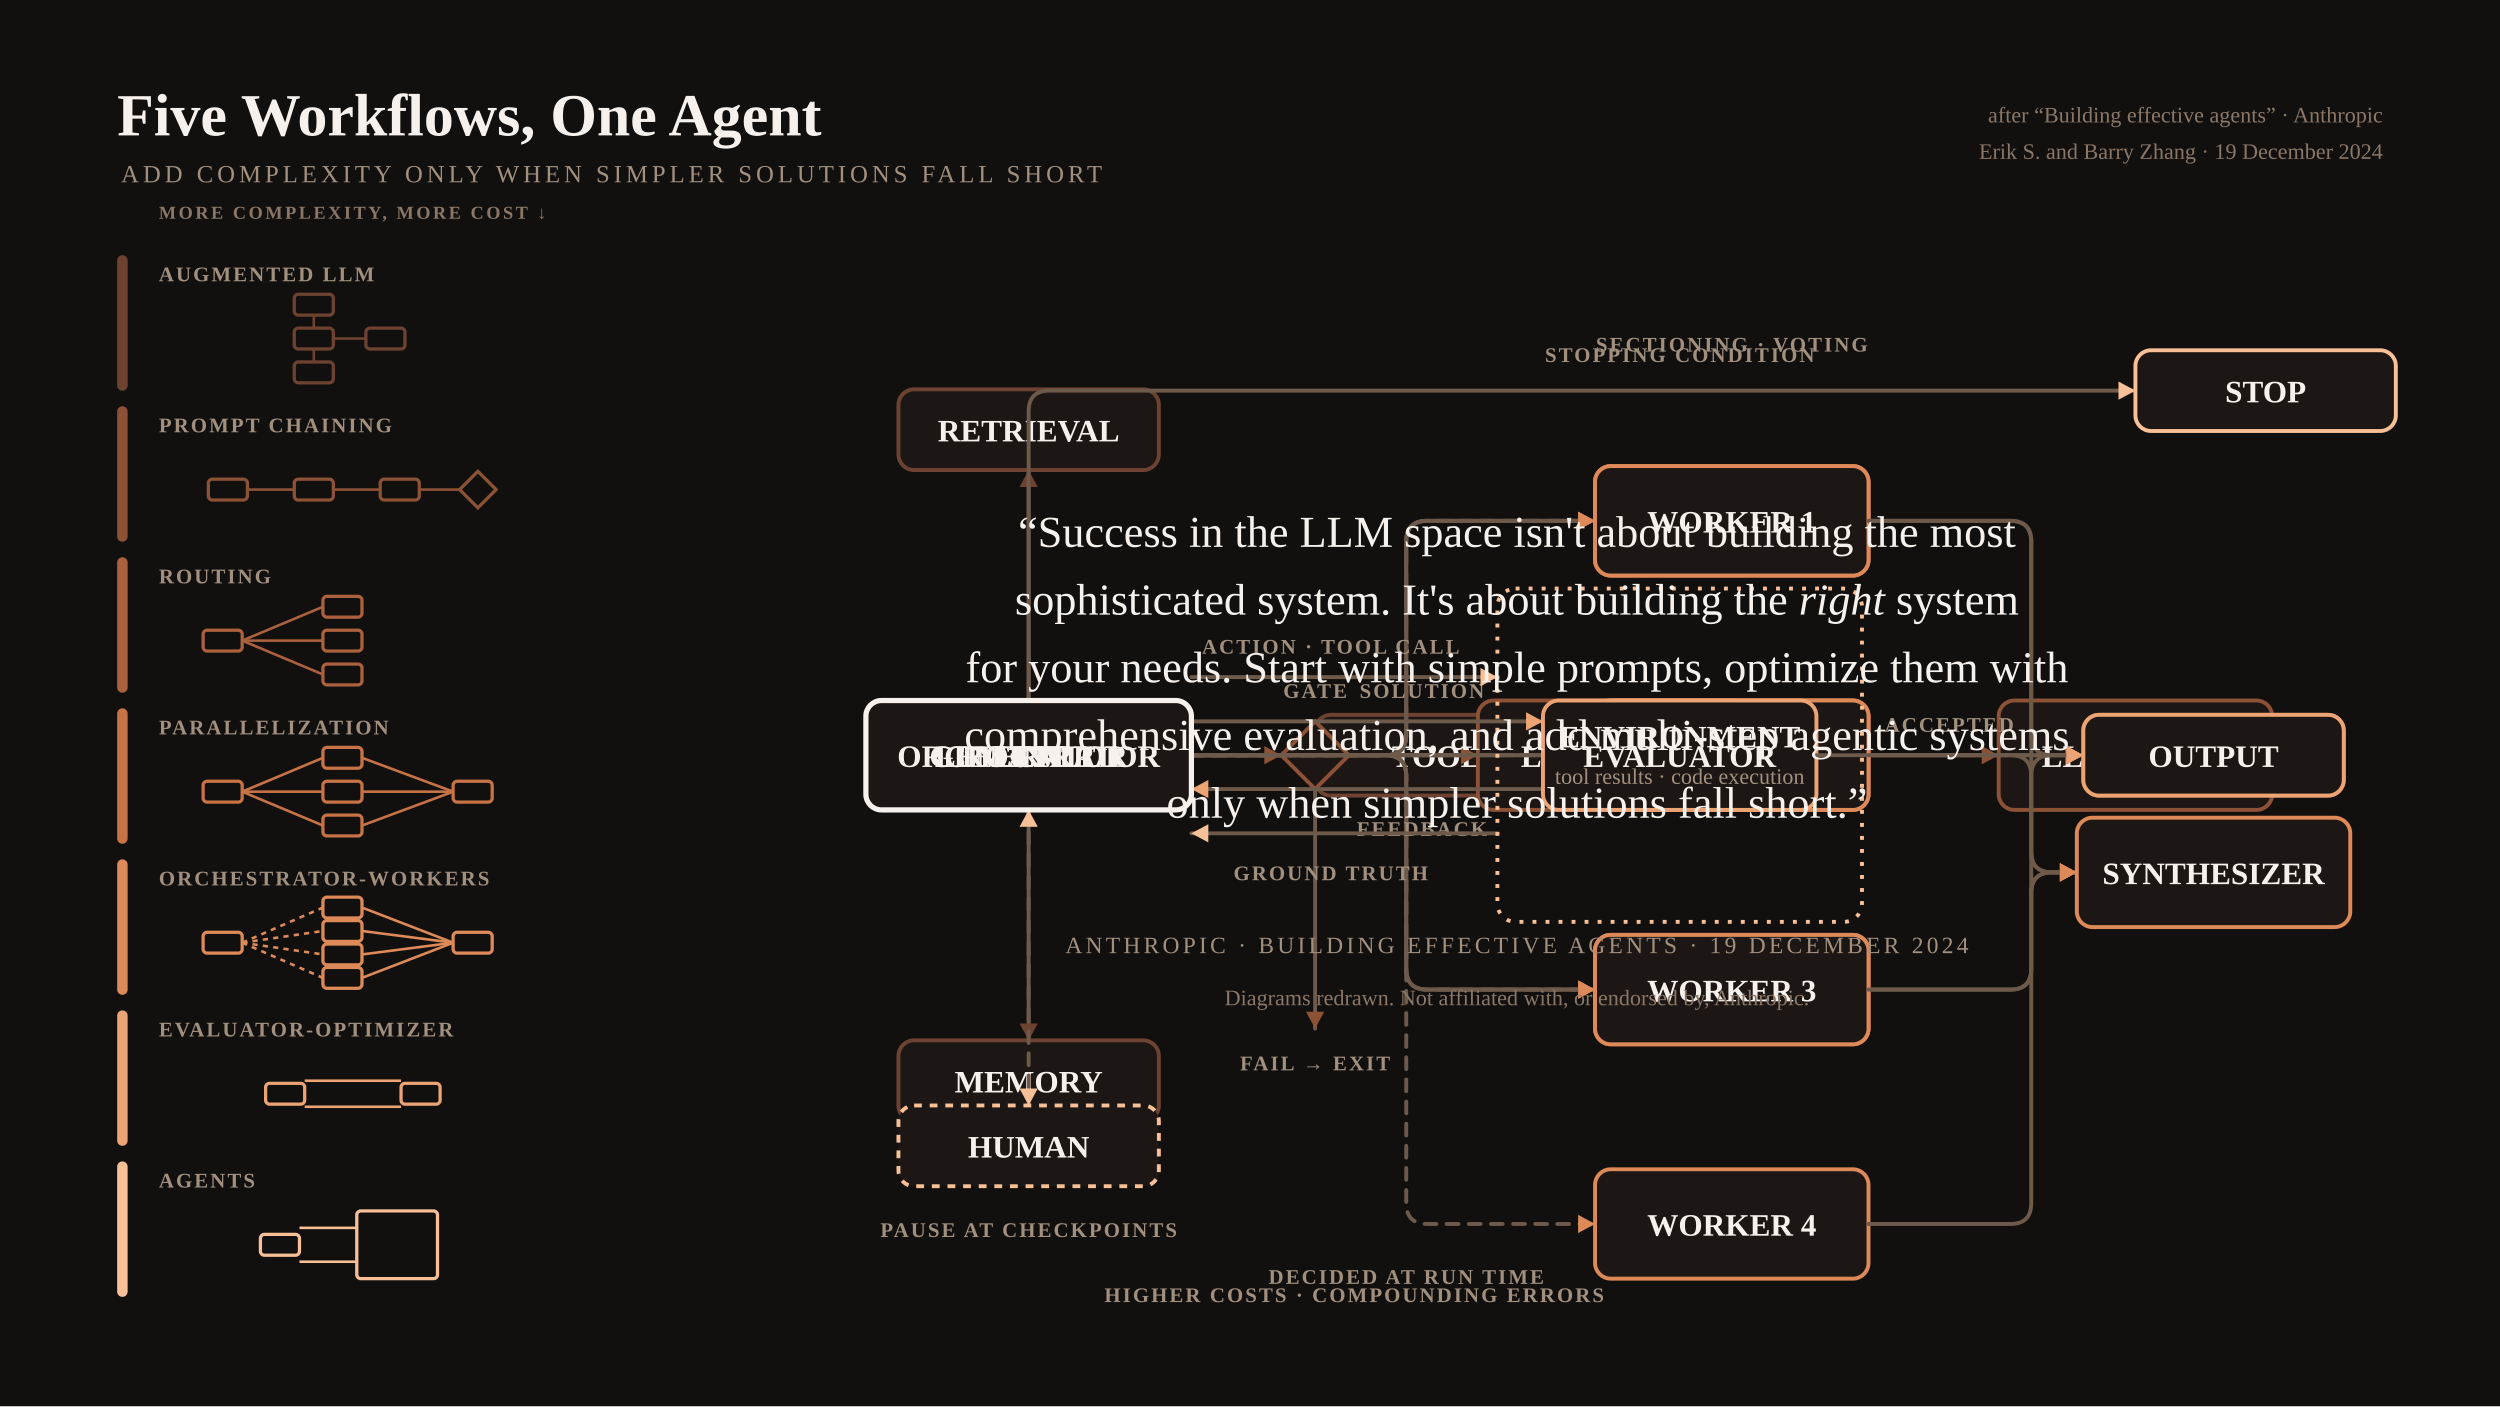
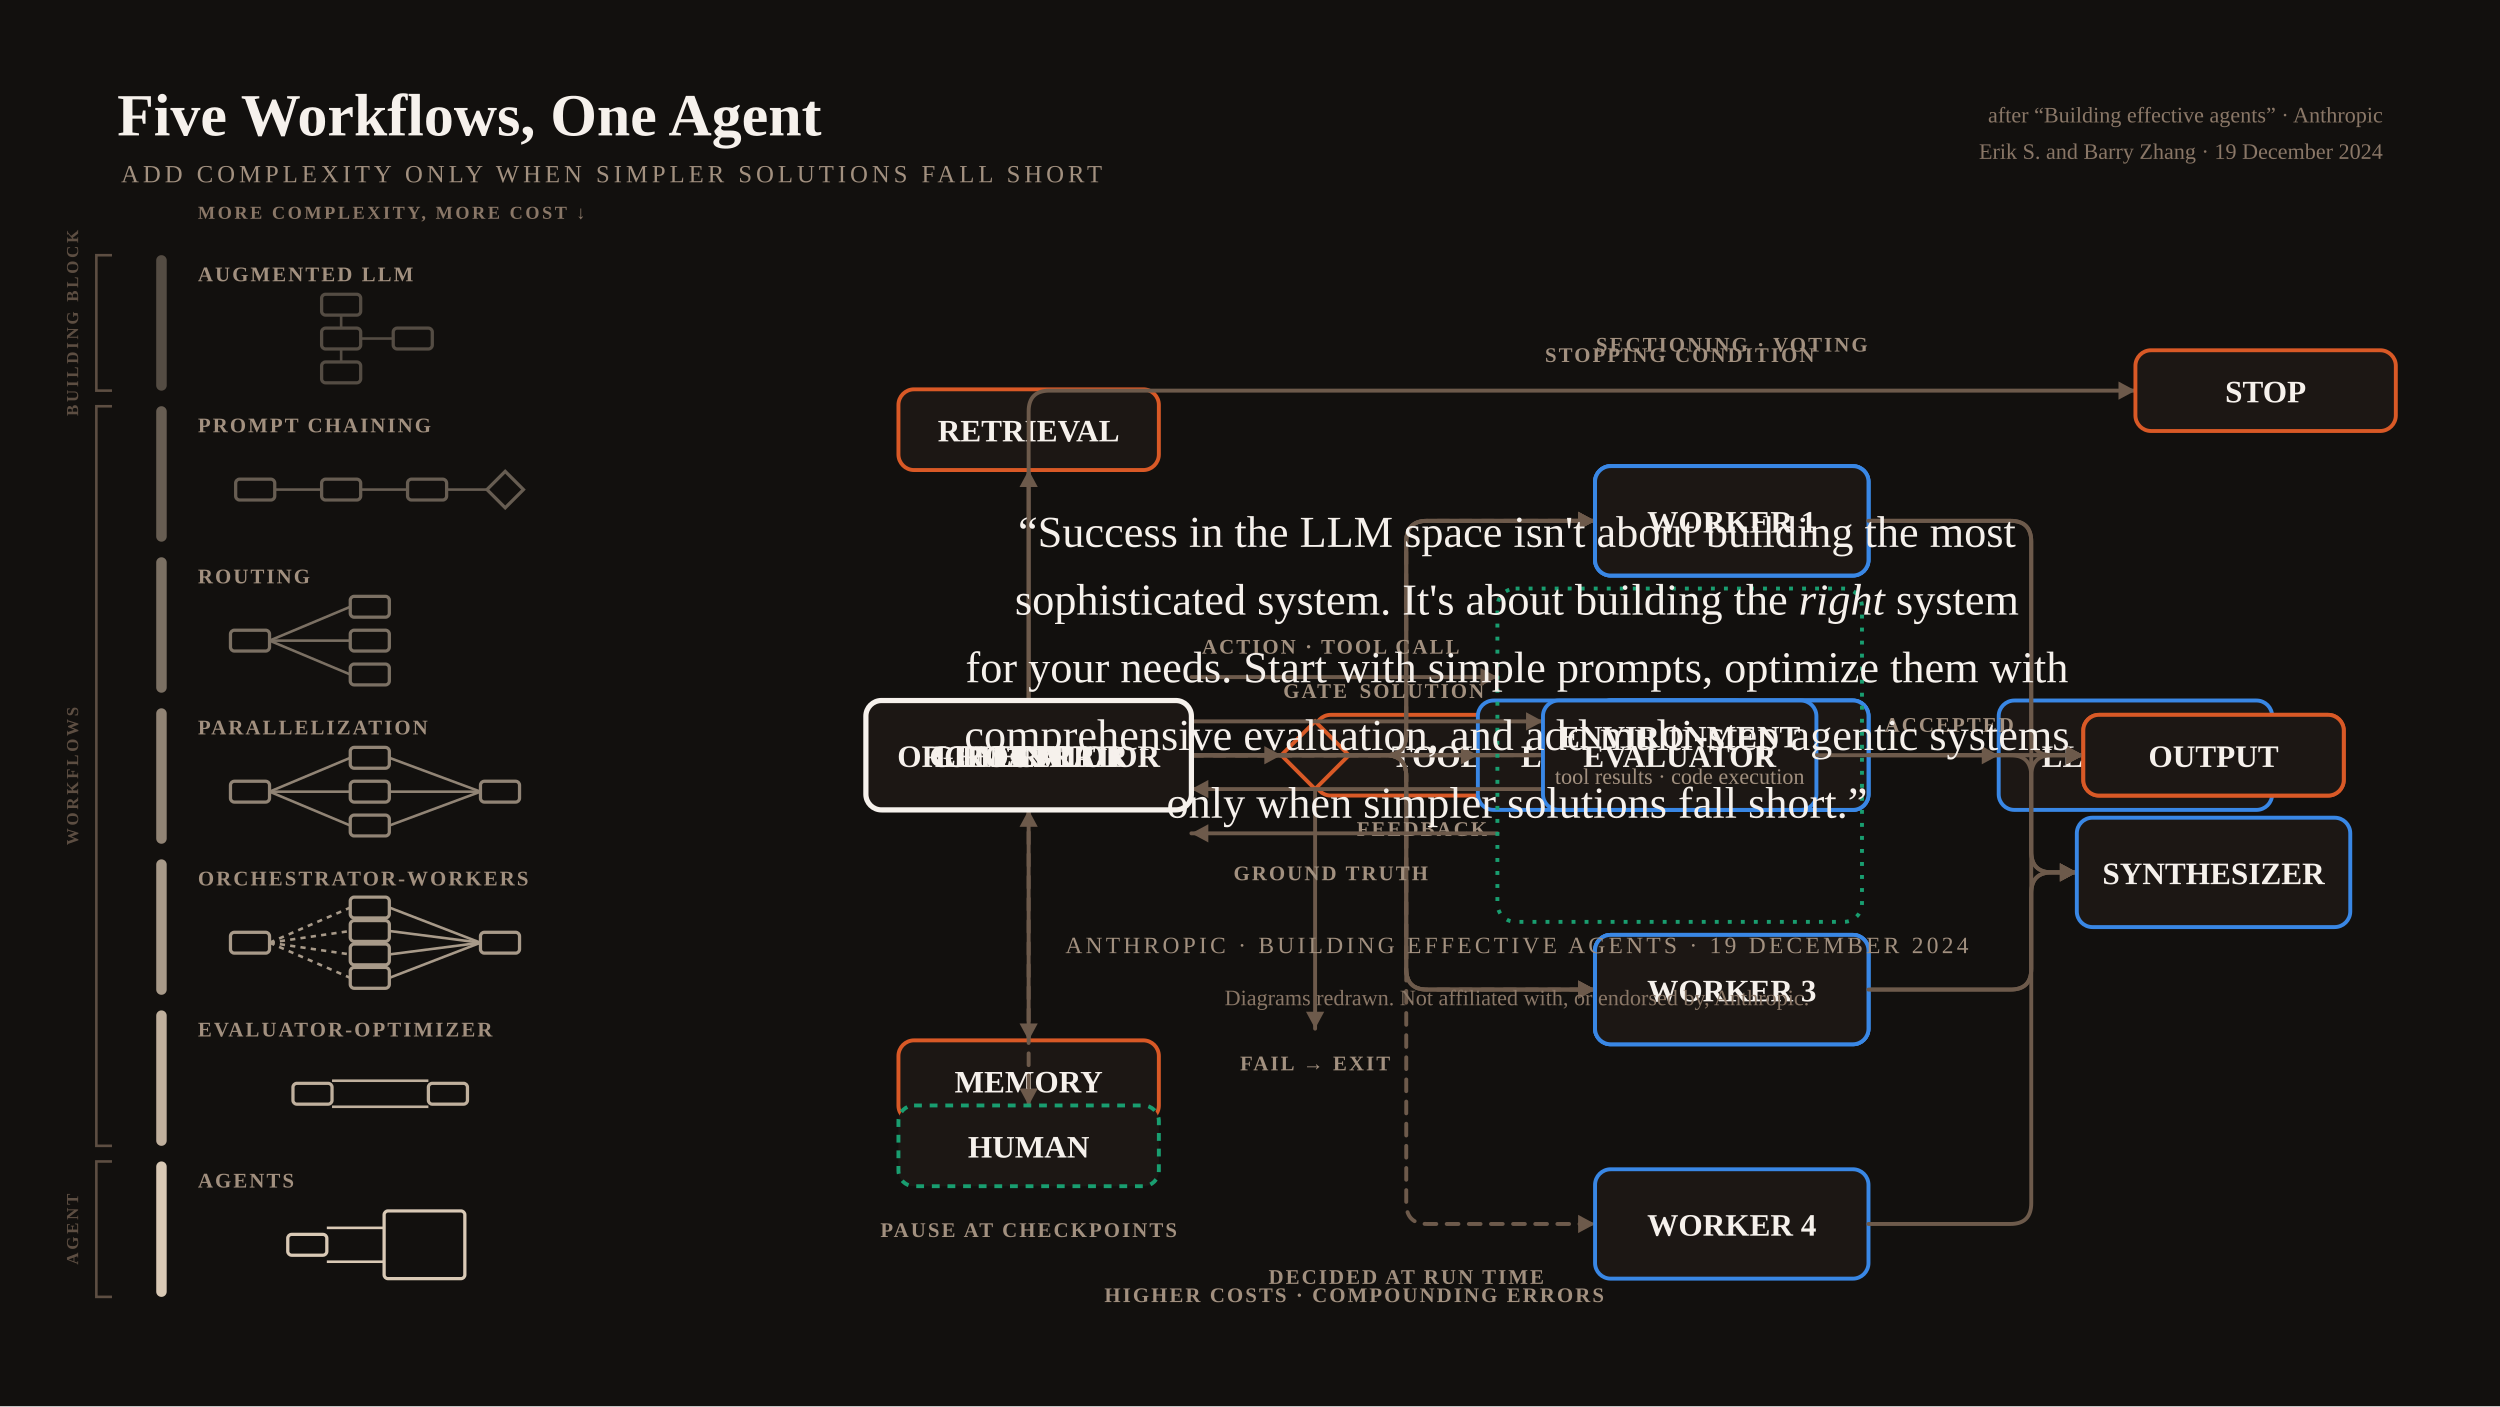
<svg xmlns="http://www.w3.org/2000/svg" viewBox="0 0 1920 1080" width="1920" height="1080" id="agent-patterns">
  <style>
	#agent-patterns { font-family: var(--diagram-font-family, Arial, "Liberation Sans", Helvetica, sans-serif); }
	.stage { fill: var(--scene-background-color, #12100e); }
	.panel { fill: var(--stage-panel-color, #1a1613); }

	/* ⚠️ No .edge may ever carry a stroke-dasharray -- `reveal` drives that same
	   attribute, so a dashed shaft revealed renders NOTHING, silently. The
	   dashed class exists to be FADED and is never revealed. */
	.edge      { fill: none; stroke: var(--edge-stroke-color, #6d5a4b); stroke-width: 3; stroke-linecap: round; }
	.edge-dash { fill: none; stroke: var(--edge-stroke-color, #6d5a4b); stroke-width: 3; stroke-linecap: round; stroke-dasharray: 9 8; }
+ 	/* An arrow is ONE object: the head takes its shaft's colour. It took the
+ 	   row's ramp step until the kinds existed, which made a head the only
+ 	   thing on the stage still painted by position. */
+ 	.ehead { fill: var(--edge-stroke-color, #6d5a4b); }
	.elabel { font-size: 16px; font-weight: 700; letter-spacing: 0.1em; fill: var(--edge-label-text-color, #a2907f); text-anchor: middle; }

+ 	/* ⚡ EVERY COLOUR ON THE STAGE NAMES A KIND. None of them is a row. */
+ 	.kind-model   { stroke: var(--kind-model-color, #3987e5); }
+ 	.kind-code    { stroke: var(--kind-code-color, #d95926); }
+ 	.kind-outside { stroke: var(--kind-outside-color, #199e70); }
	.node { fill: var(--node-fill-color, #1c1714); stroke-width: 3; }
	/* Not part of the system you build — the human and the environment. Dashed
	   for that reason, not for emphasis. */
	.outside { fill: var(--node-fill-color, #1c1714); stroke-width: 3; stroke-dasharray: 6 6; }
	/* The one shape that is the same in all seven pictures, so the one shape
	   that never takes the ramp. */
	.entry { fill: var(--node-fill-color, #1c1714); stroke: var(--entry-stroke-color, #f6f1ec); stroke-width: 4; }
	.env  { fill: none; stroke-width: 3; stroke-dasharray: 3 7; }
+ 	.bracket { fill: none; stroke: var(--bracket-color, #5d4e42); stroke-width: 2; }
+ 	.bracket-label { font-size: 13px; font-weight: 700; letter-spacing: 0.16em; fill: var(--bracket-color, #5d4e42); text-anchor: middle; }
	.gate { fill: var(--node-fill-color, #1c1714); stroke-width: 3; }
	.nt { font-size: 24px; font-weight: 700; fill: var(--node-title-text-color, #f6f1ec); text-anchor: middle; }
	.ns { font-size: 17px; fill: var(--node-detail-text-color, #a2907f); text-anchor: middle; }

	.rail-track { fill: var(--rail-track-stroke-color, #241e19); }
	.axis { font-size: 14px; font-weight: 700; letter-spacing: 0.14em; fill: var(--credit-text-color, #8a7767); }
	.ledger-name { font-size: 16px; font-weight: 700; letter-spacing: 0.1em; fill: var(--node-detail-text-color, #a2907f); }
	.mini-box { fill: none; stroke-width: 2.5; }
	.mini-edge { fill: none; stroke-width: 2; }
	.mini-edge-dash { fill: none; stroke-width: 2; stroke-dasharray: 4 4; }

	.title-main { font-size: 46px; font-weight: 700; fill: var(--node-title-text-color, #f6f1ec); }
	.title-sub  { font-size: 19px; letter-spacing: 0.16em; fill: var(--node-detail-text-color, #a2907f); }
	.credit { font-size: 17px; fill: var(--credit-text-color, #8a7767); text-anchor: end; }
	.quote  { font-size: 34px; fill: var(--node-title-text-color, #f6f1ec); text-anchor: middle; }
	.quote-who { font-size: 18px; letter-spacing: 0.14em; fill: var(--node-detail-text-color, #a2907f); text-anchor: middle; }
- 	.step-s1 { stroke: var(--step-1-color, #6e4230); }
- 	.step-f1 { fill: var(--step-1-color, #6e4230); }
- 	.step-m1 .mini-box, .step-m1 .mini-edge, .step-m1 .mini-edge-dash { stroke: var(--step-1-color, #6e4230); }
- 	.rail-1 { fill: var(--step-1-color, #6e4230); }
- 	.step-s2 { stroke: var(--step-2-color, #8d5136); }
- 	.step-f2 { fill: var(--step-2-color, #8d5136); }
- 	.step-m2 .mini-box, .step-m2 .mini-edge, .step-m2 .mini-edge-dash { stroke: var(--step-2-color, #8d5136); }
- 	.rail-2 { fill: var(--step-2-color, #8d5136); }
- 	.step-s3 { stroke: var(--step-3-color, #ab613d); }
- 	.step-f3 { fill: var(--step-3-color, #ab613d); }
- 	.step-m3 .mini-box, .step-m3 .mini-edge, .step-m3 .mini-edge-dash { stroke: var(--step-3-color, #ab613d); }
- 	.rail-3 { fill: var(--step-3-color, #ab613d); }
- 	.step-s4 { stroke: var(--step-4-color, #c87345); }
- 	.step-f4 { fill: var(--step-4-color, #c87345); }
- 	.step-m4 .mini-box, .step-m4 .mini-edge, .step-m4 .mini-edge-dash { stroke: var(--step-4-color, #c87345); }
- 	.rail-4 { fill: var(--step-4-color, #c87345); }
- 	.step-s5 { stroke: var(--step-5-color, #dd8a58); }
- 	.step-f5 { fill: var(--step-5-color, #dd8a58); }
- 	.step-m5 .mini-box, .step-m5 .mini-edge, .step-m5 .mini-edge-dash { stroke: var(--step-5-color, #dd8a58); }
- 	.rail-5 { fill: var(--step-5-color, #dd8a58); }
- 	.step-s6 { stroke: var(--step-6-color, #eda474); }
- 	.step-f6 { fill: var(--step-6-color, #eda474); }
- 	.step-m6 .mini-box, .step-m6 .mini-edge, .step-m6 .mini-edge-dash { stroke: var(--step-6-color, #eda474); }
- 	.rail-6 { fill: var(--step-6-color, #eda474); }
- 	.step-s7 { stroke: var(--step-7-color, #f8c096); }
- 	.step-f7 { fill: var(--step-7-color, #f8c096); }
- 	.step-m7 .mini-box, .step-m7 .mini-edge, .step-m7 .mini-edge-dash { stroke: var(--step-7-color, #f8c096); }
- 	.rail-7 { fill: var(--step-7-color, #f8c096); }
+ 	.step-m1 .mini-box, .step-m1 .mini-edge, .step-m1 .mini-edge-dash { stroke: var(--step-1-color, #544c43); }
+ 	.rail-1 { fill: var(--step-1-color, #544c43); }
+ 	.step-m2 .mini-box, .step-m2 .mini-edge, .step-m2 .mini-edge-dash { stroke: var(--step-2-color, #675d52); }
+ 	.rail-2 { fill: var(--step-2-color, #675d52); }
+ 	.step-m3 .mini-box, .step-m3 .mini-edge, .step-m3 .mini-edge-dash { stroke: var(--step-3-color, #7b7063); }
+ 	.rail-3 { fill: var(--step-3-color, #7b7063); }
+ 	.step-m4 .mini-box, .step-m4 .mini-edge, .step-m4 .mini-edge-dash { stroke: var(--step-4-color, #918475); }
+ 	.rail-4 { fill: var(--step-4-color, #918475); }
+ 	.step-m5 .mini-box, .step-m5 .mini-edge, .step-m5 .mini-edge-dash { stroke: var(--step-5-color, #a89a89); }
+ 	.rail-5 { fill: var(--step-5-color, #a89a89); }
+ 	.step-m6 .mini-box, .step-m6 .mini-edge, .step-m6 .mini-edge-dash { stroke: var(--step-6-color, #c0b09d); }
+ 	.rail-6 { fill: var(--step-6-color, #c0b09d); }
+ 	.step-m7 .mini-box, .step-m7 .mini-edge, .step-m7 .mini-edge-dash { stroke: var(--step-7-color, #d9c9b5); }
+ 	.rail-7 { fill: var(--step-7-color, #d9c9b5); }
	</style>
  <rect id="stage" class="stage" x="0" y="0" width="1920" height="1080" />
  <g id="masthead">
    <text id="title-main" class="title-main" x="90" y="104">Five Workflows, One Agent</text>
    <text id="title-sub" class="title-sub" x="93" y="140">ADD COMPLEXITY ONLY WHEN SIMPLER SOLUTIONS FALL SHORT</text>
    <text id="credit-1" class="credit" x="1830" y="94">after “Building effective agents” · Anthropic</text>
    <text id="credit-2" class="credit" x="1830" y="122">Erik S. and Barry Zhang · 19 December 2024</text>
  </g>
-   <text id="axis-label" class="axis" x="122" y="168">MORE COMPLEXITY, MORE COST ↓</text>
-   <rect id="rail-track-atom" class="rail-track" x="90" y="196" width="8" height="104" rx="4" />
-   <rect id="rail-atom" class="rail-1" x="90" y="196" width="8" height="104" rx="4" />
-   <text id="name-atom" class="ledger-name" x="122" y="216">AUGMENTED LLM</text>
+   <path id="bracket-block" class="bracket" d="M 86 196 L 74 196 L 74 300 L 86 300" />
+   <text id="bracket-label-block" class="bracket-label" transform="rotate(-90 60 248)" x="60" y="248">BUILDING BLOCK</text>
+   <path id="bracket-workflows" class="bracket" d="M 86 312 L 74 312 L 74 880 L 86 880" />
+   <text id="bracket-label-workflows" class="bracket-label" transform="rotate(-90 60 596)" x="60" y="596">WORKFLOWS</text>
+   <path id="bracket-agent" class="bracket" d="M 86 892 L 74 892 L 74 996 L 86 996" />
+   <text id="bracket-label-agent" class="bracket-label" transform="rotate(-90 60 944)" x="60" y="944">AGENT</text>
+   <text id="axis-label" class="axis" x="152" y="168">MORE COMPLEXITY, MORE COST ↓</text>
+   <rect id="rail-track-atom" class="rail-track" x="120" y="196" width="8" height="104" rx="4" />
+   <rect id="rail-atom" class="rail-1" x="120" y="196" width="8" height="104" rx="4" />
+   <text id="name-atom" class="ledger-name" x="152" y="216">AUGMENTED LLM</text>
  <g id="mini-atom" class="mini step-m1">
-     <rect class="mini-box" x="226.0" y="252.0" width="30" height="16" rx="3" />
-     <path class="mini-edge" d="M 241.0 252.0 L 241.0 242.0" />
-     <path class="mini-edge" d="M 241.0 268.0 L 241.0 278.0" />
-     <path class="mini-edge" d="M 256.0 260.0 L 281.0 260.0" />
-     <rect class="mini-box" x="226.0" y="226.0" width="30" height="16" rx="3" />
-     <rect class="mini-box" x="226.0" y="278.0" width="30" height="16" rx="3" />
-     <rect class="mini-box" x="281.0" y="252.0" width="30" height="16" rx="3" />
-   </g>
-   <rect id="rail-track-chain" class="rail-track" x="90" y="312" width="8" height="104" rx="4" />
-   <rect id="rail-chain" class="rail-2" x="90" y="312" width="8" height="104" rx="4" />
-   <text id="name-chain" class="ledger-name" x="122" y="332">PROMPT CHAINING</text>
+     <rect class="mini-box" x="247.0" y="252.0" width="30" height="16" rx="3" />
+     <path class="mini-edge" d="M 262.0 252.0 L 262.0 242.0" />
+     <path class="mini-edge" d="M 262.0 268.0 L 262.0 278.0" />
+     <path class="mini-edge" d="M 277.0 260.0 L 302.0 260.0" />
+     <rect class="mini-box" x="247.0" y="226.0" width="30" height="16" rx="3" />
+     <rect class="mini-box" x="247.0" y="278.0" width="30" height="16" rx="3" />
+     <rect class="mini-box" x="302.0" y="252.0" width="30" height="16" rx="3" />
+   </g>
+   <rect id="rail-track-chain" class="rail-track" x="120" y="312" width="8" height="104" rx="4" />
+   <rect id="rail-chain" class="rail-2" x="120" y="312" width="8" height="104" rx="4" />
+   <text id="name-chain" class="ledger-name" x="152" y="332">PROMPT CHAINING</text>
  <g id="mini-chain" class="mini step-m2">
-     <rect class="mini-box" x="160.0" y="368.0" width="30" height="16" rx="3" />
-     <rect class="mini-box" x="226.0" y="368.0" width="30" height="16" rx="3" />
-     <path class="mini-edge" d="M 190.0 376.0 L 226.0 376.0" />
-     <rect class="mini-box" x="292.0" y="368.0" width="30" height="16" rx="3" />
-     <path class="mini-edge" d="M 256.0 376.0 L 292.0 376.0" />
-     <path class="mini-edge" d="M 322.0 376.0 L 353.0 376.0" />
-     <polygon class="mini-box" points="367.0,362.0 381.0,376.0 367.0,390.0 353.0,376.0" />
-   </g>
-   <rect id="rail-track-route" class="rail-track" x="90" y="428" width="8" height="104" rx="4" />
-   <rect id="rail-route" class="rail-3" x="90" y="428" width="8" height="104" rx="4" />
-   <text id="name-route" class="ledger-name" x="122" y="448">ROUTING</text>
+     <rect class="mini-box" x="181.0" y="368.0" width="30" height="16" rx="3" />
+     <rect class="mini-box" x="247.0" y="368.0" width="30" height="16" rx="3" />
+     <path class="mini-edge" d="M 211.0 376.0 L 247.0 376.0" />
+     <rect class="mini-box" x="313.0" y="368.0" width="30" height="16" rx="3" />
+     <path class="mini-edge" d="M 277.0 376.0 L 313.0 376.0" />
+     <path class="mini-edge" d="M 343.0 376.0 L 374.0 376.0" />
+     <polygon class="mini-box" points="388.0,362.0 402.0,376.0 388.0,390.0 374.0,376.0" />
+   </g>
+   <rect id="rail-track-route" class="rail-track" x="120" y="428" width="8" height="104" rx="4" />
+   <rect id="rail-route" class="rail-3" x="120" y="428" width="8" height="104" rx="4" />
+   <text id="name-route" class="ledger-name" x="152" y="448">ROUTING</text>
  <g id="mini-route" class="mini step-m3">
-     <rect class="mini-box" x="156.0" y="484.0" width="30" height="16" rx="3" />
-     <path class="mini-edge" d="M 186.0 492.0 L 248.0 466.0" />
-     <rect class="mini-box" x="248.0" y="458.0" width="30" height="16" rx="3" />
-     <path class="mini-edge" d="M 186.0 492.0 L 248.0 492.0" />
-     <rect class="mini-box" x="248.0" y="484.0" width="30" height="16" rx="3" />
-     <path class="mini-edge" d="M 186.0 492.0 L 248.0 518.0" />
-     <rect class="mini-box" x="248.0" y="510.0" width="30" height="16" rx="3" />
-   </g>
-   <rect id="rail-track-parallel" class="rail-track" x="90" y="544" width="8" height="104" rx="4" />
-   <rect id="rail-parallel" class="rail-4" x="90" y="544" width="8" height="104" rx="4" />
-   <text id="name-parallel" class="ledger-name" x="122" y="564">PARALLELIZATION</text>
+     <rect class="mini-box" x="177.0" y="484.0" width="30" height="16" rx="3" />
+     <path class="mini-edge" d="M 207.0 492.0 L 269.0 466.0" />
+     <rect class="mini-box" x="269.0" y="458.0" width="30" height="16" rx="3" />
+     <path class="mini-edge" d="M 207.0 492.0 L 269.0 492.0" />
+     <rect class="mini-box" x="269.0" y="484.0" width="30" height="16" rx="3" />
+     <path class="mini-edge" d="M 207.0 492.0 L 269.0 518.0" />
+     <rect class="mini-box" x="269.0" y="510.0" width="30" height="16" rx="3" />
+   </g>
+   <rect id="rail-track-parallel" class="rail-track" x="120" y="544" width="8" height="104" rx="4" />
+   <rect id="rail-parallel" class="rail-4" x="120" y="544" width="8" height="104" rx="4" />
+   <text id="name-parallel" class="ledger-name" x="152" y="564">PARALLELIZATION</text>
  <g id="mini-parallel" class="mini step-m4">
-     <rect class="mini-box" x="156.0" y="600.0" width="30" height="16" rx="3" />
-     <path class="mini-edge" d="M 186.0 608.0 L 248.0 582.0" />
-     <rect class="mini-box" x="248.0" y="574.0" width="30" height="16" rx="3" />
-     <path class="mini-edge" d="M 186.0 608.0 L 248.0 608.0" />
-     <rect class="mini-box" x="248.0" y="600.0" width="30" height="16" rx="3" />
-     <path class="mini-edge" d="M 186.0 608.0 L 248.0 634.0" />
-     <rect class="mini-box" x="248.0" y="626.0" width="30" height="16" rx="3" />
-     <path class="mini-edge" d="M 278.0 582.0 L 348.0 608.0" />
-     <path class="mini-edge" d="M 278.0 608.0 L 348.0 608.0" />
-     <path class="mini-edge" d="M 278.0 634.0 L 348.0 608.0" />
-     <rect class="mini-box" x="348.0" y="600.0" width="30" height="16" rx="3" />
-   </g>
-   <rect id="rail-track-orchestrate" class="rail-track" x="90" y="660" width="8" height="104" rx="4" />
-   <rect id="rail-orchestrate" class="rail-5" x="90" y="660" width="8" height="104" rx="4" />
-   <text id="name-orchestrate" class="ledger-name" x="122" y="680">ORCHESTRATOR-WORKERS</text>
+     <rect class="mini-box" x="177.0" y="600.0" width="30" height="16" rx="3" />
+     <path class="mini-edge" d="M 207.0 608.0 L 269.0 582.0" />
+     <rect class="mini-box" x="269.0" y="574.0" width="30" height="16" rx="3" />
+     <path class="mini-edge" d="M 207.0 608.0 L 269.0 608.0" />
+     <rect class="mini-box" x="269.0" y="600.0" width="30" height="16" rx="3" />
+     <path class="mini-edge" d="M 207.0 608.0 L 269.0 634.0" />
+     <rect class="mini-box" x="269.0" y="626.0" width="30" height="16" rx="3" />
+     <path class="mini-edge" d="M 299.0 582.0 L 369.0 608.0" />
+     <path class="mini-edge" d="M 299.0 608.0 L 369.0 608.0" />
+     <path class="mini-edge" d="M 299.0 634.0 L 369.0 608.0" />
+     <rect class="mini-box" x="369.0" y="600.0" width="30" height="16" rx="3" />
+   </g>
+   <rect id="rail-track-orchestrate" class="rail-track" x="120" y="660" width="8" height="104" rx="4" />
+   <rect id="rail-orchestrate" class="rail-5" x="120" y="660" width="8" height="104" rx="4" />
+   <text id="name-orchestrate" class="ledger-name" x="152" y="680">ORCHESTRATOR-WORKERS</text>
  <g id="mini-orchestrate" class="mini step-m5">
-     <rect class="mini-box" x="156.0" y="716.0" width="30" height="16" rx="3" />
-     <path class="mini-edge-dash" d="M 186.0 724.0 L 248.0 697.0" />
-     <rect class="mini-box" x="248.0" y="689.0" width="30" height="16" rx="3" />
-     <path class="mini-edge-dash" d="M 186.0 724.0 L 248.0 715.0" />
-     <rect class="mini-box" x="248.0" y="707.0" width="30" height="16" rx="3" />
-     <path class="mini-edge-dash" d="M 186.0 724.0 L 248.0 733.0" />
-     <rect class="mini-box" x="248.0" y="725.0" width="30" height="16" rx="3" />
-     <path class="mini-edge-dash" d="M 186.0 724.0 L 248.0 751.0" />
-     <rect class="mini-box" x="248.0" y="743.0" width="30" height="16" rx="3" />
-     <path class="mini-edge" d="M 278.0 697.0 L 348.0 724.0" />
-     <path class="mini-edge" d="M 278.0 715.0 L 348.0 724.0" />
-     <path class="mini-edge" d="M 278.0 733.0 L 348.0 724.0" />
-     <path class="mini-edge" d="M 278.0 751.0 L 348.0 724.0" />
-     <rect class="mini-box" x="348.0" y="716.0" width="30" height="16" rx="3" />
-   </g>
-   <rect id="rail-track-evaluate" class="rail-track" x="90" y="776" width="8" height="104" rx="4" />
-   <rect id="rail-evaluate" class="rail-6" x="90" y="776" width="8" height="104" rx="4" />
-   <text id="name-evaluate" class="ledger-name" x="122" y="796">EVALUATOR-OPTIMIZER</text>
+     <rect class="mini-box" x="177.0" y="716.0" width="30" height="16" rx="3" />
+     <path class="mini-edge-dash" d="M 207.0 724.0 L 269.0 697.0" />
+     <rect class="mini-box" x="269.0" y="689.0" width="30" height="16" rx="3" />
+     <path class="mini-edge-dash" d="M 207.0 724.0 L 269.0 715.0" />
+     <rect class="mini-box" x="269.0" y="707.0" width="30" height="16" rx="3" />
+     <path class="mini-edge-dash" d="M 207.0 724.0 L 269.0 733.0" />
+     <rect class="mini-box" x="269.0" y="725.0" width="30" height="16" rx="3" />
+     <path class="mini-edge-dash" d="M 207.0 724.0 L 269.0 751.0" />
+     <rect class="mini-box" x="269.0" y="743.0" width="30" height="16" rx="3" />
+     <path class="mini-edge" d="M 299.0 697.0 L 369.0 724.0" />
+     <path class="mini-edge" d="M 299.0 715.0 L 369.0 724.0" />
+     <path class="mini-edge" d="M 299.0 733.0 L 369.0 724.0" />
+     <path class="mini-edge" d="M 299.0 751.0 L 369.0 724.0" />
+     <rect class="mini-box" x="369.0" y="716.0" width="30" height="16" rx="3" />
+   </g>
+   <rect id="rail-track-evaluate" class="rail-track" x="120" y="776" width="8" height="104" rx="4" />
+   <rect id="rail-evaluate" class="rail-6" x="120" y="776" width="8" height="104" rx="4" />
+   <text id="name-evaluate" class="ledger-name" x="152" y="796">EVALUATOR-OPTIMIZER</text>
  <g id="mini-evaluate" class="mini step-m6">
-     <rect class="mini-box" x="204.0" y="832.0" width="30" height="16" rx="3" />
-     <rect class="mini-box" x="308.0" y="832.0" width="30" height="16" rx="3" />
-     <path class="mini-edge" d="M 234.0 830.0 L 308.0 830.0" />
-     <path class="mini-edge" d="M 308.0 850.0 L 234.0 850.0" />
-   </g>
-   <rect id="rail-track-agent" class="rail-track" x="90" y="892" width="8" height="104" rx="4" />
-   <rect id="rail-agent" class="rail-7" x="90" y="892" width="8" height="104" rx="4" />
-   <text id="name-agent" class="ledger-name" x="122" y="912">AGENTS</text>
+     <rect class="mini-box" x="225.0" y="832.0" width="30" height="16" rx="3" />
+     <rect class="mini-box" x="329.0" y="832.0" width="30" height="16" rx="3" />
+     <path class="mini-edge" d="M 255.0 830.0 L 329.0 830.0" />
+     <path class="mini-edge" d="M 329.0 850.0 L 255.0 850.0" />
+   </g>
+   <rect id="rail-track-agent" class="rail-track" x="120" y="892" width="8" height="104" rx="4" />
+   <rect id="rail-agent" class="rail-7" x="120" y="892" width="8" height="104" rx="4" />
+   <text id="name-agent" class="ledger-name" x="152" y="912">AGENTS</text>
  <g id="mini-agent" class="mini step-m7">
-     <rect class="mini-box" x="200.0" y="948.0" width="30" height="16" rx="3" />
-     <rect class="mini-box" x="274.0" y="930.0" width="62" height="52" rx="3" />
-     <path class="mini-edge" d="M 230.0 943.0 L 274.0 943.0" />
-     <path class="mini-edge" d="M 274.0 969.0 L 230.0 969.0" />
+     <rect class="mini-box" x="221.0" y="948.0" width="30" height="16" rx="3" />
+     <rect class="mini-box" x="295.0" y="930.0" width="62" height="52" rx="3" />
+     <path class="mini-edge" d="M 251.0 943.0 L 295.0 943.0" />
+     <path class="mini-edge" d="M 295.0 969.0 L 251.0 969.0" />
  </g>
  <g id="g-atom">
    <path id="e-atom-retr" class="edge" d="M 790.0 538.0 L 790.0 361.0" />
-     <polygon id="h-atom-retr" class="ehead step-f1" points="790.0,361.0 783.0,374.0 797.0,374.0" />
+     <polygon id="h-atom-retr" class="ehead" points="790.0,361.0 783.0,374.0 797.0,374.0" />
    <path id="e-atom-tool" class="edge" d="M 915.0 580.0 L 1010.0 580.0" />
-     <polygon id="h-atom-tool" class="ehead step-f1" points="1010.0,580.0 997.0,573.0 997.0,587.0" />
+     <polygon id="h-atom-tool" class="ehead" points="1010.0,580.0 997.0,573.0 997.0,587.0" />
    <path id="e-atom-mem" class="edge" d="M 790.0 622.0 L 790.0 799.0" />
-     <polygon id="h-atom-mem" class="ehead step-f1" points="790.0,799.0 783.0,786.0 797.0,786.0" />
+     <polygon id="h-atom-mem" class="ehead" points="790.0,799.0 783.0,786.0 797.0,786.0" />
    <g id="n-retrieval" class="node-g">
-       <rect class="node step-s1" x="690" y="299" width="200" height="62" rx="12" />
+       <rect class="node kind-code" x="690" y="299" width="200" height="62" rx="12" />
      <text class="nt" x="790" y="339">RETRIEVAL</text>
    </g>
    <g id="n-tools" class="node-g">
-       <rect class="node step-s1" x="1010" y="549" width="200" height="62" rx="12" />
+       <rect class="node kind-code" x="1010" y="549" width="200" height="62" rx="12" />
      <text class="nt" x="1110" y="589">TOOLS</text>
    </g>
    <g id="n-memory" class="node-g">
-       <rect class="node step-s1" x="690" y="799" width="200" height="62" rx="12" />
+       <rect class="node kind-code" x="690" y="799" width="200" height="62" rx="12" />
      <text class="nt" x="790" y="839">MEMORY</text>
    </g>
  </g>
  <g id="g-chain">
    <path id="e-ch-1" class="edge" d="M 915.0 580.0 L 984.0 580.0" />
-     <polygon id="h-ch-1" class="ehead step-f2" points="984.0,580.0 971.0,573.0 971.0,587.0" />
-     <polygon id="n-gate" class="gate step-s2" points="1010,554 1036,580 1010,606 984,580" />
+     <polygon id="h-ch-1" class="ehead" points="984.0,580.0 971.0,573.0 971.0,587.0" />
+     <polygon id="n-gate" class="gate kind-code" points="1010,554 1036,580 1010,606 984,580" />
    <text id="lbl-gate" class="elabel" x="1010" y="536">GATE</text>
    <path id="e-ch-2" class="edge" d="M 1036.0 580.0 L 1135.0 580.0" />
-     <polygon id="h-ch-2" class="ehead step-f2" points="1135.0,580.0 1122.0,573.0 1122.0,587.0" />
+     <polygon id="h-ch-2" class="ehead" points="1135.0,580.0 1122.0,573.0 1122.0,587.0" />
    <g id="n-call2" class="node-g">
-       <rect class="node step-s2" x="1135" y="538" width="210" height="84" rx="12" />
+       <rect class="node kind-model" x="1135" y="538" width="210" height="84" rx="12" />
      <text class="nt" x="1240" y="589">LLM CALL 2</text>
    </g>
    <path id="e-ch-3" class="edge" d="M 1345.0 580.0 L 1535.0 580.0" />
-     <polygon id="h-ch-3" class="ehead step-f2" points="1535.0,580.0 1522.0,573.0 1522.0,587.0" />
+     <polygon id="h-ch-3" class="ehead" points="1535.0,580.0 1522.0,573.0 1522.0,587.0" />
    <g id="n-call3" class="node-g">
-       <rect class="node step-s2" x="1535" y="538" width="210" height="84" rx="12" />
+       <rect class="node kind-model" x="1535" y="538" width="210" height="84" rx="12" />
      <text class="nt" x="1640" y="589">LLM CALL 3</text>
    </g>
    <path id="e-ch-fail" class="edge" d="M 1010.0 606.0 L 1010.0 790.0" />
-     <polygon id="h-ch-fail" class="ehead step-f2" points="1010.0,790.0 1003.0,777.0 1017.0,777.0" />
+     <polygon id="h-ch-fail" class="ehead" points="1010.0,790.0 1003.0,777.0 1017.0,777.0" />
    <text id="l-ch-fail" class="elabel" x="1010" y="822">FAIL → EXIT</text>
  </g>
  <g id="g-route">
    <path id="e-rt-1" class="edge" d="M 915.0 580.0 L 1064.0 580.0 Q 1080.0 580.0 1080.0 564.0 L 1080.0 416.0 Q 1080.0 400.0 1096.0 400.0 L 1225.0 400.0" />
-     <polygon id="h-rt-1" class="ehead step-f3" points="1225.0,400.0 1212.0,393.0 1212.0,407.0" />
+     <polygon id="h-rt-1" class="ehead" points="1225.0,400.0 1212.0,393.0 1212.0,407.0" />
    <g id="n-route-1" class="node-g">
-       <rect class="node step-s3" x="1225" y="358" width="210" height="84" rx="12" />
+       <rect class="node kind-model" x="1225" y="358" width="210" height="84" rx="12" />
      <text class="nt" x="1330" y="409">LLM CALL 1</text>
    </g>
    <path id="e-rt-2" class="edge" d="M 915.0 580.0 L 1079.5 580.0 Q 1080.0 580.0 1080.0 580.0 L 1080.0 580.0 Q 1080.0 580.0 1080.5 580.0 L 1225.0 580.0" />
-     <polygon id="h-rt-2" class="ehead step-f3" points="1225.0,580.0 1212.0,573.0 1212.0,587.0" />
+     <polygon id="h-rt-2" class="ehead" points="1225.0,580.0 1212.0,573.0 1212.0,587.0" />
    <g id="n-route-2" class="node-g">
-       <rect class="node step-s3" x="1225" y="538" width="210" height="84" rx="12" />
+       <rect class="node kind-model" x="1225" y="538" width="210" height="84" rx="12" />
      <text class="nt" x="1330" y="589">LLM CALL 2</text>
    </g>
    <path id="e-rt-3" class="edge" d="M 915.0 580.0 L 1064.0 580.0 Q 1080.0 580.0 1080.0 596.0 L 1080.0 744.0 Q 1080.0 760.0 1096.0 760.0 L 1225.0 760.0" />
-     <polygon id="h-rt-3" class="ehead step-f3" points="1225.0,760.0 1212.0,753.0 1212.0,767.0" />
+     <polygon id="h-rt-3" class="ehead" points="1225.0,760.0 1212.0,753.0 1212.0,767.0" />
    <g id="n-route-3" class="node-g">
-       <rect class="node step-s3" x="1225" y="718" width="210" height="84" rx="12" />
+       <rect class="node kind-model" x="1225" y="718" width="210" height="84" rx="12" />
      <text class="nt" x="1330" y="769">LLM CALL 3</text>
    </g>
  </g>
  <g id="g-parallel">
    <path id="e-pa-1" class="edge" d="M 915.0 580.0 L 1064.0 580.0 Q 1080.0 580.0 1080.0 564.0 L 1080.0 416.0 Q 1080.0 400.0 1096.0 400.0 L 1225.0 400.0" />
-     <polygon id="h-pa-1" class="ehead step-f4" points="1225.0,400.0 1212.0,393.0 1212.0,407.0" />
+     <polygon id="h-pa-1" class="ehead" points="1225.0,400.0 1212.0,393.0 1212.0,407.0" />
    <g id="n-par-1" class="node-g">
-       <rect class="node step-s4" x="1225" y="358" width="210" height="84" rx="12" />
+       <rect class="node kind-model" x="1225" y="358" width="210" height="84" rx="12" />
      <text class="nt" x="1330" y="409">LLM CALL 1</text>
    </g>
    <path id="e-pj-1" class="edge" d="M 1435.0 400.0 L 1544.0 400.0 Q 1560.0 400.0 1560.0 416.0 L 1560.0 564.0 Q 1560.0 580.0 1576.0 580.0 L 1600.0 580.0" />
-     <polygon id="h-pj-1" class="ehead step-f4" points="1600.0,580.0 1587.0,573.0 1587.0,587.0" />
+     <polygon id="h-pj-1" class="ehead" points="1600.0,580.0 1587.0,573.0 1587.0,587.0" />
    <path id="e-pa-2" class="edge" d="M 915.0 580.0 L 1079.5 580.0 Q 1080.0 580.0 1080.0 580.0 L 1080.0 580.0 Q 1080.0 580.0 1080.5 580.0 L 1225.0 580.0" />
-     <polygon id="h-pa-2" class="ehead step-f4" points="1225.0,580.0 1212.0,573.0 1212.0,587.0" />
+     <polygon id="h-pa-2" class="ehead" points="1225.0,580.0 1212.0,573.0 1212.0,587.0" />
    <g id="n-par-2" class="node-g">
-       <rect class="node step-s4" x="1225" y="538" width="210" height="84" rx="12" />
+       <rect class="node kind-model" x="1225" y="538" width="210" height="84" rx="12" />
      <text class="nt" x="1330" y="589">LLM CALL 2</text>
    </g>
    <path id="e-pj-2" class="edge" d="M 1435.0 580.0 L 1559.5 580.0 Q 1560.0 580.0 1560.0 580.0 L 1560.0 580.0 Q 1560.0 580.0 1560.5 580.0 L 1600.0 580.0" />
-     <polygon id="h-pj-2" class="ehead step-f4" points="1600.0,580.0 1587.0,573.0 1587.0,587.0" />
+     <polygon id="h-pj-2" class="ehead" points="1600.0,580.0 1587.0,573.0 1587.0,587.0" />
    <path id="e-pa-3" class="edge" d="M 915.0 580.0 L 1064.0 580.0 Q 1080.0 580.0 1080.0 596.0 L 1080.0 744.0 Q 1080.0 760.0 1096.0 760.0 L 1225.0 760.0" />
-     <polygon id="h-pa-3" class="ehead step-f4" points="1225.0,760.0 1212.0,753.0 1212.0,767.0" />
+     <polygon id="h-pa-3" class="ehead" points="1225.0,760.0 1212.0,753.0 1212.0,767.0" />
    <g id="n-par-3" class="node-g">
-       <rect class="node step-s4" x="1225" y="718" width="210" height="84" rx="12" />
+       <rect class="node kind-model" x="1225" y="718" width="210" height="84" rx="12" />
      <text class="nt" x="1330" y="769">LLM CALL 3</text>
    </g>
    <path id="e-pj-3" class="edge" d="M 1435.0 760.0 L 1544.0 760.0 Q 1560.0 760.0 1560.0 744.0 L 1560.0 596.0 Q 1560.0 580.0 1576.0 580.0 L 1600.0 580.0" />
-     <polygon id="h-pj-3" class="ehead step-f4" points="1600.0,580.0 1587.0,573.0 1587.0,587.0" />
+     <polygon id="h-pj-3" class="ehead" points="1600.0,580.0 1587.0,573.0 1587.0,587.0" />
    <g id="n-aggregator" class="node-g">
-       <rect class="node step-s4" x="1600" y="549" width="200" height="62" rx="12" />
+       <rect class="node kind-code" x="1600" y="549" width="200" height="62" rx="12" />
      <text class="nt" x="1700" y="589">AGGREGATOR</text>
    </g>
    <text id="lbl-variants" class="elabel" x="1330" y="270">SECTIONING · VOTING</text>
  </g>
  <g id="g-orchestrate">
    <path id="e-or-1" class="edge-dash" d="M 915.0 580.0 L 1064.0 580.0 Q 1080.0 580.0 1080.0 564.0 L 1080.0 416.0 Q 1080.0 400.0 1096.0 400.0 L 1225.0 400.0" />
-     <polygon id="h-or-1" class="ehead step-f5" points="1225.0,400.0 1212.0,393.0 1212.0,407.0" />
+     <polygon id="h-or-1" class="ehead" points="1225.0,400.0 1212.0,393.0 1212.0,407.0" />
    <g id="n-orc-1" class="node-g">
-       <rect class="node step-s5" x="1225" y="358" width="210" height="84" rx="12" />
+       <rect class="node kind-model" x="1225" y="358" width="210" height="84" rx="12" />
      <text class="nt" x="1330" y="409">WORKER 1</text>
    </g>
    <path id="e-oj-1" class="edge" d="M 1435.0 400.0 L 1544.0 400.0 Q 1560.0 400.0 1560.0 416.0 L 1560.0 654.0 Q 1560.0 670.0 1576.0 670.0 L 1595.0 670.0" />
-     <polygon id="h-oj-1" class="ehead step-f5" points="1595.0,670.0 1582.0,663.0 1582.0,677.0" />
+     <polygon id="h-oj-1" class="ehead" points="1595.0,670.0 1582.0,663.0 1582.0,677.0" />
    <path id="e-or-2" class="edge-dash" d="M 915.0 580.0 L 1079.5 580.0 Q 1080.0 580.0 1080.0 580.0 L 1080.0 580.0 Q 1080.0 580.0 1080.5 580.0 L 1225.0 580.0" />
-     <polygon id="h-or-2" class="ehead step-f5" points="1225.0,580.0 1212.0,573.0 1212.0,587.0" />
+     <polygon id="h-or-2" class="ehead" points="1225.0,580.0 1212.0,573.0 1212.0,587.0" />
    <g id="n-orc-2" class="node-g">
-       <rect class="node step-s5" x="1225" y="538" width="210" height="84" rx="12" />
+       <rect class="node kind-model" x="1225" y="538" width="210" height="84" rx="12" />
      <text class="nt" x="1330" y="589">WORKER 2</text>
    </g>
    <path id="e-oj-2" class="edge" d="M 1435.0 580.0 L 1544.0 580.0 Q 1560.0 580.0 1560.0 596.0 L 1560.0 654.0 Q 1560.0 670.0 1576.0 670.0 L 1595.0 670.0" />
-     <polygon id="h-oj-2" class="ehead step-f5" points="1595.0,670.0 1582.0,663.0 1582.0,677.0" />
+     <polygon id="h-oj-2" class="ehead" points="1595.0,670.0 1582.0,663.0 1582.0,677.0" />
    <path id="e-or-3" class="edge-dash" d="M 915.0 580.0 L 1064.0 580.0 Q 1080.0 580.0 1080.0 596.0 L 1080.0 744.0 Q 1080.0 760.0 1096.0 760.0 L 1225.0 760.0" />
-     <polygon id="h-or-3" class="ehead step-f5" points="1225.0,760.0 1212.0,753.0 1212.0,767.0" />
+     <polygon id="h-or-3" class="ehead" points="1225.0,760.0 1212.0,753.0 1212.0,767.0" />
    <g id="n-orc-3" class="node-g">
-       <rect class="node step-s5" x="1225" y="718" width="210" height="84" rx="12" />
+       <rect class="node kind-model" x="1225" y="718" width="210" height="84" rx="12" />
      <text class="nt" x="1330" y="769">WORKER 3</text>
    </g>
    <path id="e-oj-3" class="edge" d="M 1435.0 760.0 L 1544.0 760.0 Q 1560.0 760.0 1560.0 744.0 L 1560.0 686.0 Q 1560.0 670.0 1576.0 670.0 L 1595.0 670.0" />
-     <polygon id="h-oj-3" class="ehead step-f5" points="1595.0,670.0 1582.0,663.0 1582.0,677.0" />
+     <polygon id="h-oj-3" class="ehead" points="1595.0,670.0 1582.0,663.0 1582.0,677.0" />
    <path id="e-or-4" class="edge-dash" d="M 915.0 580.0 L 1064.0 580.0 Q 1080.0 580.0 1080.0 596.0 L 1080.0 924.0 Q 1080.0 940.0 1096.0 940.0 L 1225.0 940.0" />
-     <polygon id="h-or-4" class="ehead step-f5" points="1225.0,940.0 1212.0,933.0 1212.0,947.0" />
+     <polygon id="h-or-4" class="ehead" points="1225.0,940.0 1212.0,933.0 1212.0,947.0" />
    <g id="n-orc-4" class="node-g">
-       <rect class="node step-s5" x="1225" y="898" width="210" height="84" rx="12" />
+       <rect class="node kind-model" x="1225" y="898" width="210" height="84" rx="12" />
      <text class="nt" x="1330" y="949">WORKER 4</text>
    </g>
    <path id="e-oj-4" class="edge" d="M 1435.0 940.0 L 1544.0 940.0 Q 1560.0 940.0 1560.0 924.0 L 1560.0 686.0 Q 1560.0 670.0 1576.0 670.0 L 1595.0 670.0" />
-     <polygon id="h-oj-4" class="ehead step-f5" points="1595.0,670.0 1582.0,663.0 1582.0,677.0" />
+     <polygon id="h-oj-4" class="ehead" points="1595.0,670.0 1582.0,663.0 1582.0,677.0" />
    <g id="n-synth" class="node-g">
-       <rect class="node step-s5" x="1595" y="628" width="210" height="84" rx="12" />
+       <rect class="node kind-model" x="1595" y="628" width="210" height="84" rx="12" />
      <text class="nt" x="1700" y="679">SYNTHESIZER</text>
    </g>
    <text id="lbl-runtime" class="elabel" x="1080" y="986">DECIDED AT RUN TIME</text>
  </g>
  <g id="g-evaluate">
    <path id="e-ev-fwd" class="edge" d="M 915.0 554.0 L 1185.0 554.0" />
-     <polygon id="h-ev-fwd" class="ehead step-f6" points="1185.0,554.0 1172.0,547.0 1172.0,561.0" />
+     <polygon id="h-ev-fwd" class="ehead" points="1185.0,554.0 1172.0,547.0 1172.0,561.0" />
    <text id="l-ev-fwd" class="elabel" x="1092" y="536">SOLUTION</text>
    <path id="e-ev-back" class="edge" d="M 1185.0 606.0 L 915.0 606.0" />
-     <polygon id="h-ev-back" class="ehead step-f6" points="915.0,606.0 928.0,599.0 928.0,613.0" />
+     <polygon id="h-ev-back" class="ehead" points="915.0,606.0 928.0,599.0 928.0,613.0" />
    <text id="l-ev-back" class="elabel" x="1092" y="642">FEEDBACK</text>
    <g id="n-evaluator" class="node-g">
-       <rect class="node step-s6" x="1185" y="538" width="210" height="84" rx="12" />
+       <rect class="node kind-model" x="1185" y="538" width="210" height="84" rx="12" />
      <text class="nt" x="1290" y="589">EVALUATOR</text>
    </g>
    <path id="e-ev-out" class="edge" d="M 1395.0 580.0 L 1600.0 580.0" />
-     <polygon id="h-ev-out" class="ehead step-f6" points="1600.0,580.0 1587.0,573.0 1587.0,587.0" />
+     <polygon id="h-ev-out" class="ehead" points="1600.0,580.0 1587.0,573.0 1587.0,587.0" />
    <text id="l-ev-out" class="elabel" x="1497" y="562">ACCEPTED</text>
    <g id="n-accepted" class="node-g">
-       <rect class="node step-s6" x="1600" y="549" width="200" height="62" rx="12" />
+       <rect class="node kind-code" x="1600" y="549" width="200" height="62" rx="12" />
      <text class="nt" x="1700" y="589">OUTPUT</text>
    </g>
  </g>
  <g id="g-agent">
    <path id="e-ag-act" class="edge" d="M 915.0 520.0 L 1150.0 520.0" />
-     <polygon id="h-ag-act" class="ehead step-f7" points="1150.0,520.0 1137.0,513.0 1137.0,527.0" />
+     <polygon id="h-ag-act" class="ehead" points="1150.0,520.0 1137.0,513.0 1137.0,527.0" />
    <text id="l-ag-act" class="elabel" x="1022" y="502">ACTION · TOOL CALL</text>
    <path id="e-ag-obs" class="edge" d="M 1150.0 640.0 L 915.0 640.0" />
-     <polygon id="h-ag-obs" class="ehead step-f7" points="915.0,640.0 928.0,633.0 928.0,647.0" />
+     <polygon id="h-ag-obs" class="ehead" points="915.0,640.0 928.0,633.0 928.0,647.0" />
    <text id="l-ag-obs" class="elabel" x="1022" y="676">GROUND TRUTH</text>
    <g id="n-environment" class="node-g">
-       <rect class="env step-s7" x="1150" y="452" width="280" height="256" rx="14" />
+       <rect class="env kind-outside" x="1150" y="452" width="280" height="256" rx="14" />
      <text class="nt" x="1290" y="574">ENVIRONMENT</text>
      <text class="ns" x="1290" y="602">tool results · code execution</text>
    </g>
    <path id="e-ag-human" class="edge-dash" d="M 790.0 622.0 L 790.0 849.0" />
-     <polygon id="h-ag-human" class="ehead step-f7" points="790.0,849.0 783.0,836.0 797.0,836.0" />
+     <polygon id="h-ag-human" class="ehead" points="790.0,849.0 783.0,836.0 797.0,836.0" />
    <text id="l-ag-human" class="elabel" x="790" y="950">PAUSE AT CHECKPOINTS</text>
-     <polygon id="h-ag-human-up" class="ehead step-f7" points="790,622.0 783,635.0 797,635.0" />
+     <polygon id="h-ag-human-up" class="ehead" points="790,622.0 783,635.0 797,635.0" />
    <g id="n-human" class="node-g">
-       <rect class="outside step-s7" x="690" y="849" width="200" height="62" rx="12" />
+       <rect class="outside kind-outside" x="690" y="849" width="200" height="62" rx="12" />
      <text class="nt" x="790" y="889">HUMAN</text>
    </g>
    <path id="e-ag-stop" class="edge" d="M 790.0 538.0 L 790.0 316.0 Q 790.0 300.0 806.0 300.0 L 1640.0 300.0" />
-     <polygon id="h-ag-stop" class="ehead step-f7" points="1640.0,300.0 1627.0,293.0 1627.0,307.0" />
+     <polygon id="h-ag-stop" class="ehead" points="1640.0,300.0 1627.0,293.0 1627.0,307.0" />
    <text id="l-ag-stop" class="elabel" x="1290" y="278">STOPPING CONDITION</text>
    <g id="n-stop" class="node-g">
-       <rect class="node step-s7" x="1640" y="269" width="200" height="62" rx="12" />
+       <rect class="node kind-code" x="1640" y="269" width="200" height="62" rx="12" />
      <text class="nt" x="1740" y="309">STOP</text>
    </g>
    <text id="lbl-agent-cost" class="elabel" x="1040" y="1000">HIGHER COSTS · COMPOUNDING ERRORS</text>
  </g>
  <g id="g-entry">
    <rect id="n-entry" class="entry" x="665" y="538" width="250" height="84" rx="12" />
    <text id="lbl-entry-atom" class="nt" x="790" y="589">LLM</text>
    <text id="lbl-entry-chain" class="nt" x="790" y="589">LLM CALL 1</text>
    <text id="lbl-entry-route" class="nt" x="790" y="589">ROUTER</text>
    <text id="lbl-entry-parallel" class="nt" x="790" y="589">IN</text>
    <text id="lbl-entry-orchestrate" class="nt" x="790" y="589">ORCHESTRATOR</text>
    <text id="lbl-entry-evaluate" class="nt" x="790" y="589">GENERATOR</text>
    <text id="lbl-entry-agent" class="nt" x="790" y="589">LLM</text>
  </g>
  <g id="g-close">
    <text id="quote-1" class="quote" x="1165" y="420">“Success in the LLM space isn't about building the most</text>
    <text id="quote-2" class="quote" x="1165" y="472">sophisticated system. It's about building the <tspan font-style="italic">right</tspan> system</text>
    <text id="quote-3" class="quote" x="1165" y="524">for your needs. Start with simple prompts, optimize them with</text>
    <text id="quote-4" class="quote" x="1165" y="576">comprehensive evaluation, and add multi-step agentic systems</text>
    <text id="quote-5" class="quote" x="1165" y="628">only when simpler solutions fall short.”</text>
    <text id="quote-who" class="quote-who" x="1165" y="732">ANTHROPIC · BUILDING EFFECTIVE AGENTS · 19 DECEMBER 2024</text>
    <text id="quote-disclaimer" class="credit" style="text-anchor:middle" x="1165" y="772">Diagrams redrawn. Not affiliated with, or endorsed by, Anthropic.</text>
  </g>
</svg>
